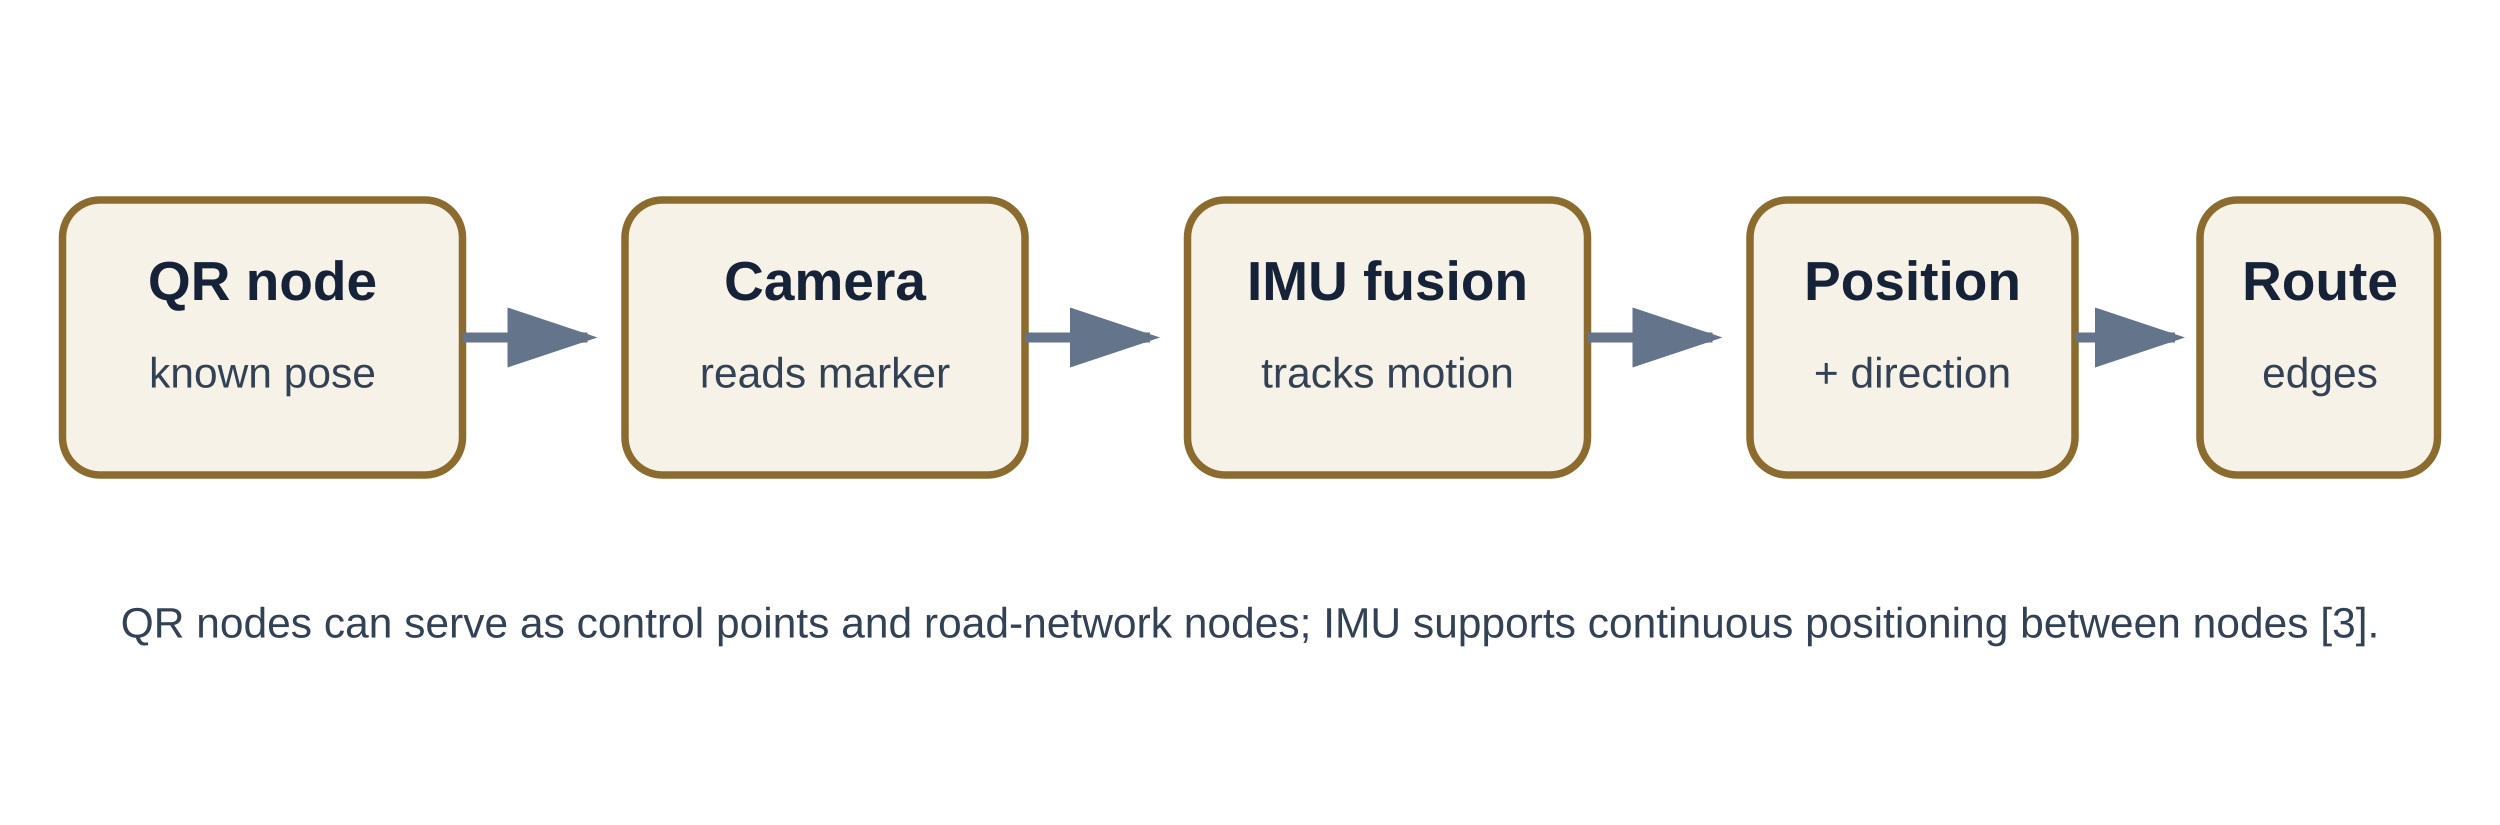
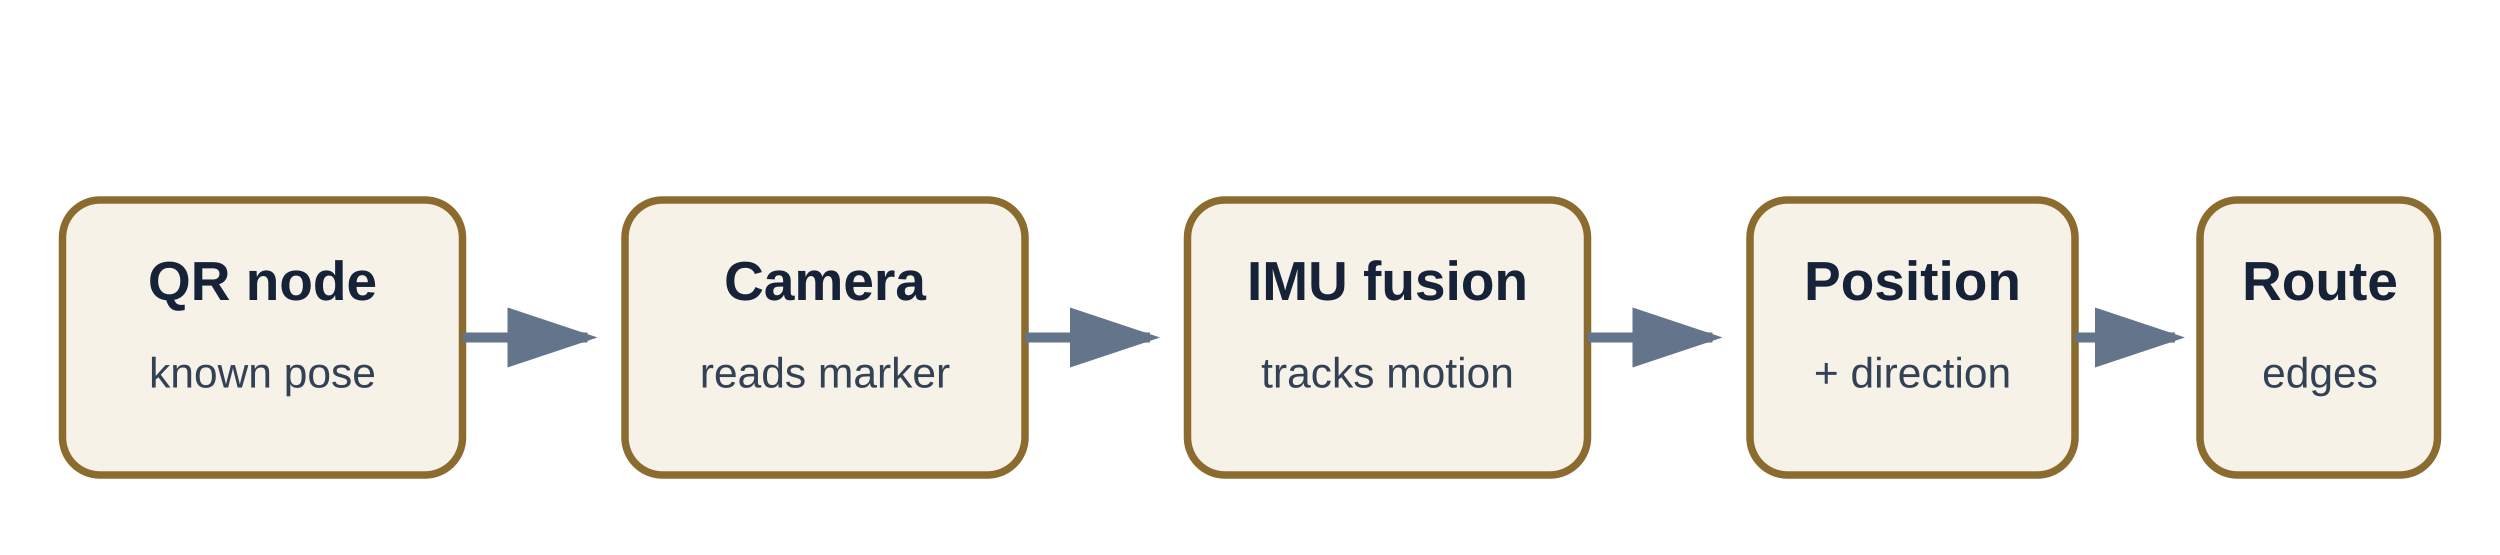
- <svg xmlns="http://www.w3.org/2000/svg" viewBox="0 0 1000 330">
+ <svg xmlns="http://www.w3.org/2000/svg" viewBox="0 0 1000 222">
  <style>.t{font:700 22px Arial;fill:#152238}.s{font:17px Arial;fill:#334155}.b{fill:#f7f2e8;stroke:#8b6b2e;stroke-width:3}.a{stroke:#64748b;stroke-width:4;marker-end:url(#m)}</style>
  <defs>
    <marker id="m" markerWidth="10" markerHeight="10" refX="8" refY="3" orient="auto">
      <path d="M0,0 L0,6 L9,3 z" fill="#64748b" />
    </marker>
  </defs>
  <g>
    <rect class="b" x="25" y="80" rx="15" width="160" height="110" />
    <text class="t" x="105" y="120" text-anchor="middle">QR node</text>
    <text class="s" x="105" y="155" text-anchor="middle">known pose</text>
    <line class="a" x1="185" y1="135" x2="235" y2="135" />
    <rect class="b" x="250" y="80" rx="15" width="160" height="110" />
    <text class="t" x="330" y="120" text-anchor="middle">Camera</text>
    <text class="s" x="330" y="155" text-anchor="middle">reads marker</text>
    <line class="a" x1="410" y1="135" x2="460" y2="135" />
    <rect class="b" x="475" y="80" rx="15" width="160" height="110" />
    <text class="t" x="555" y="120" text-anchor="middle">IMU fusion</text>
    <text class="s" x="555" y="155" text-anchor="middle">tracks motion</text>
    <line class="a" x1="635" y1="135" x2="685" y2="135" />
    <rect class="b" x="700" y="80" rx="15" width="130" height="110" />
    <text class="t" x="765" y="120" text-anchor="middle">Position</text>
    <text class="s" x="765" y="155" text-anchor="middle">+ direction</text>
    <line class="a" x1="830" y1="135" x2="870" y2="135" />
    <rect class="b" x="880" y="80" rx="15" width="95" height="110" />
    <text class="t" x="928" y="120" text-anchor="middle">Route</text>
    <text class="s" x="928" y="155" text-anchor="middle">edges</text>
  </g>
-   <text class="s" x="500" y="255" text-anchor="middle">QR nodes can serve as control points and road-network nodes; IMU supports continuous positioning between nodes [3].</text>
</svg>
